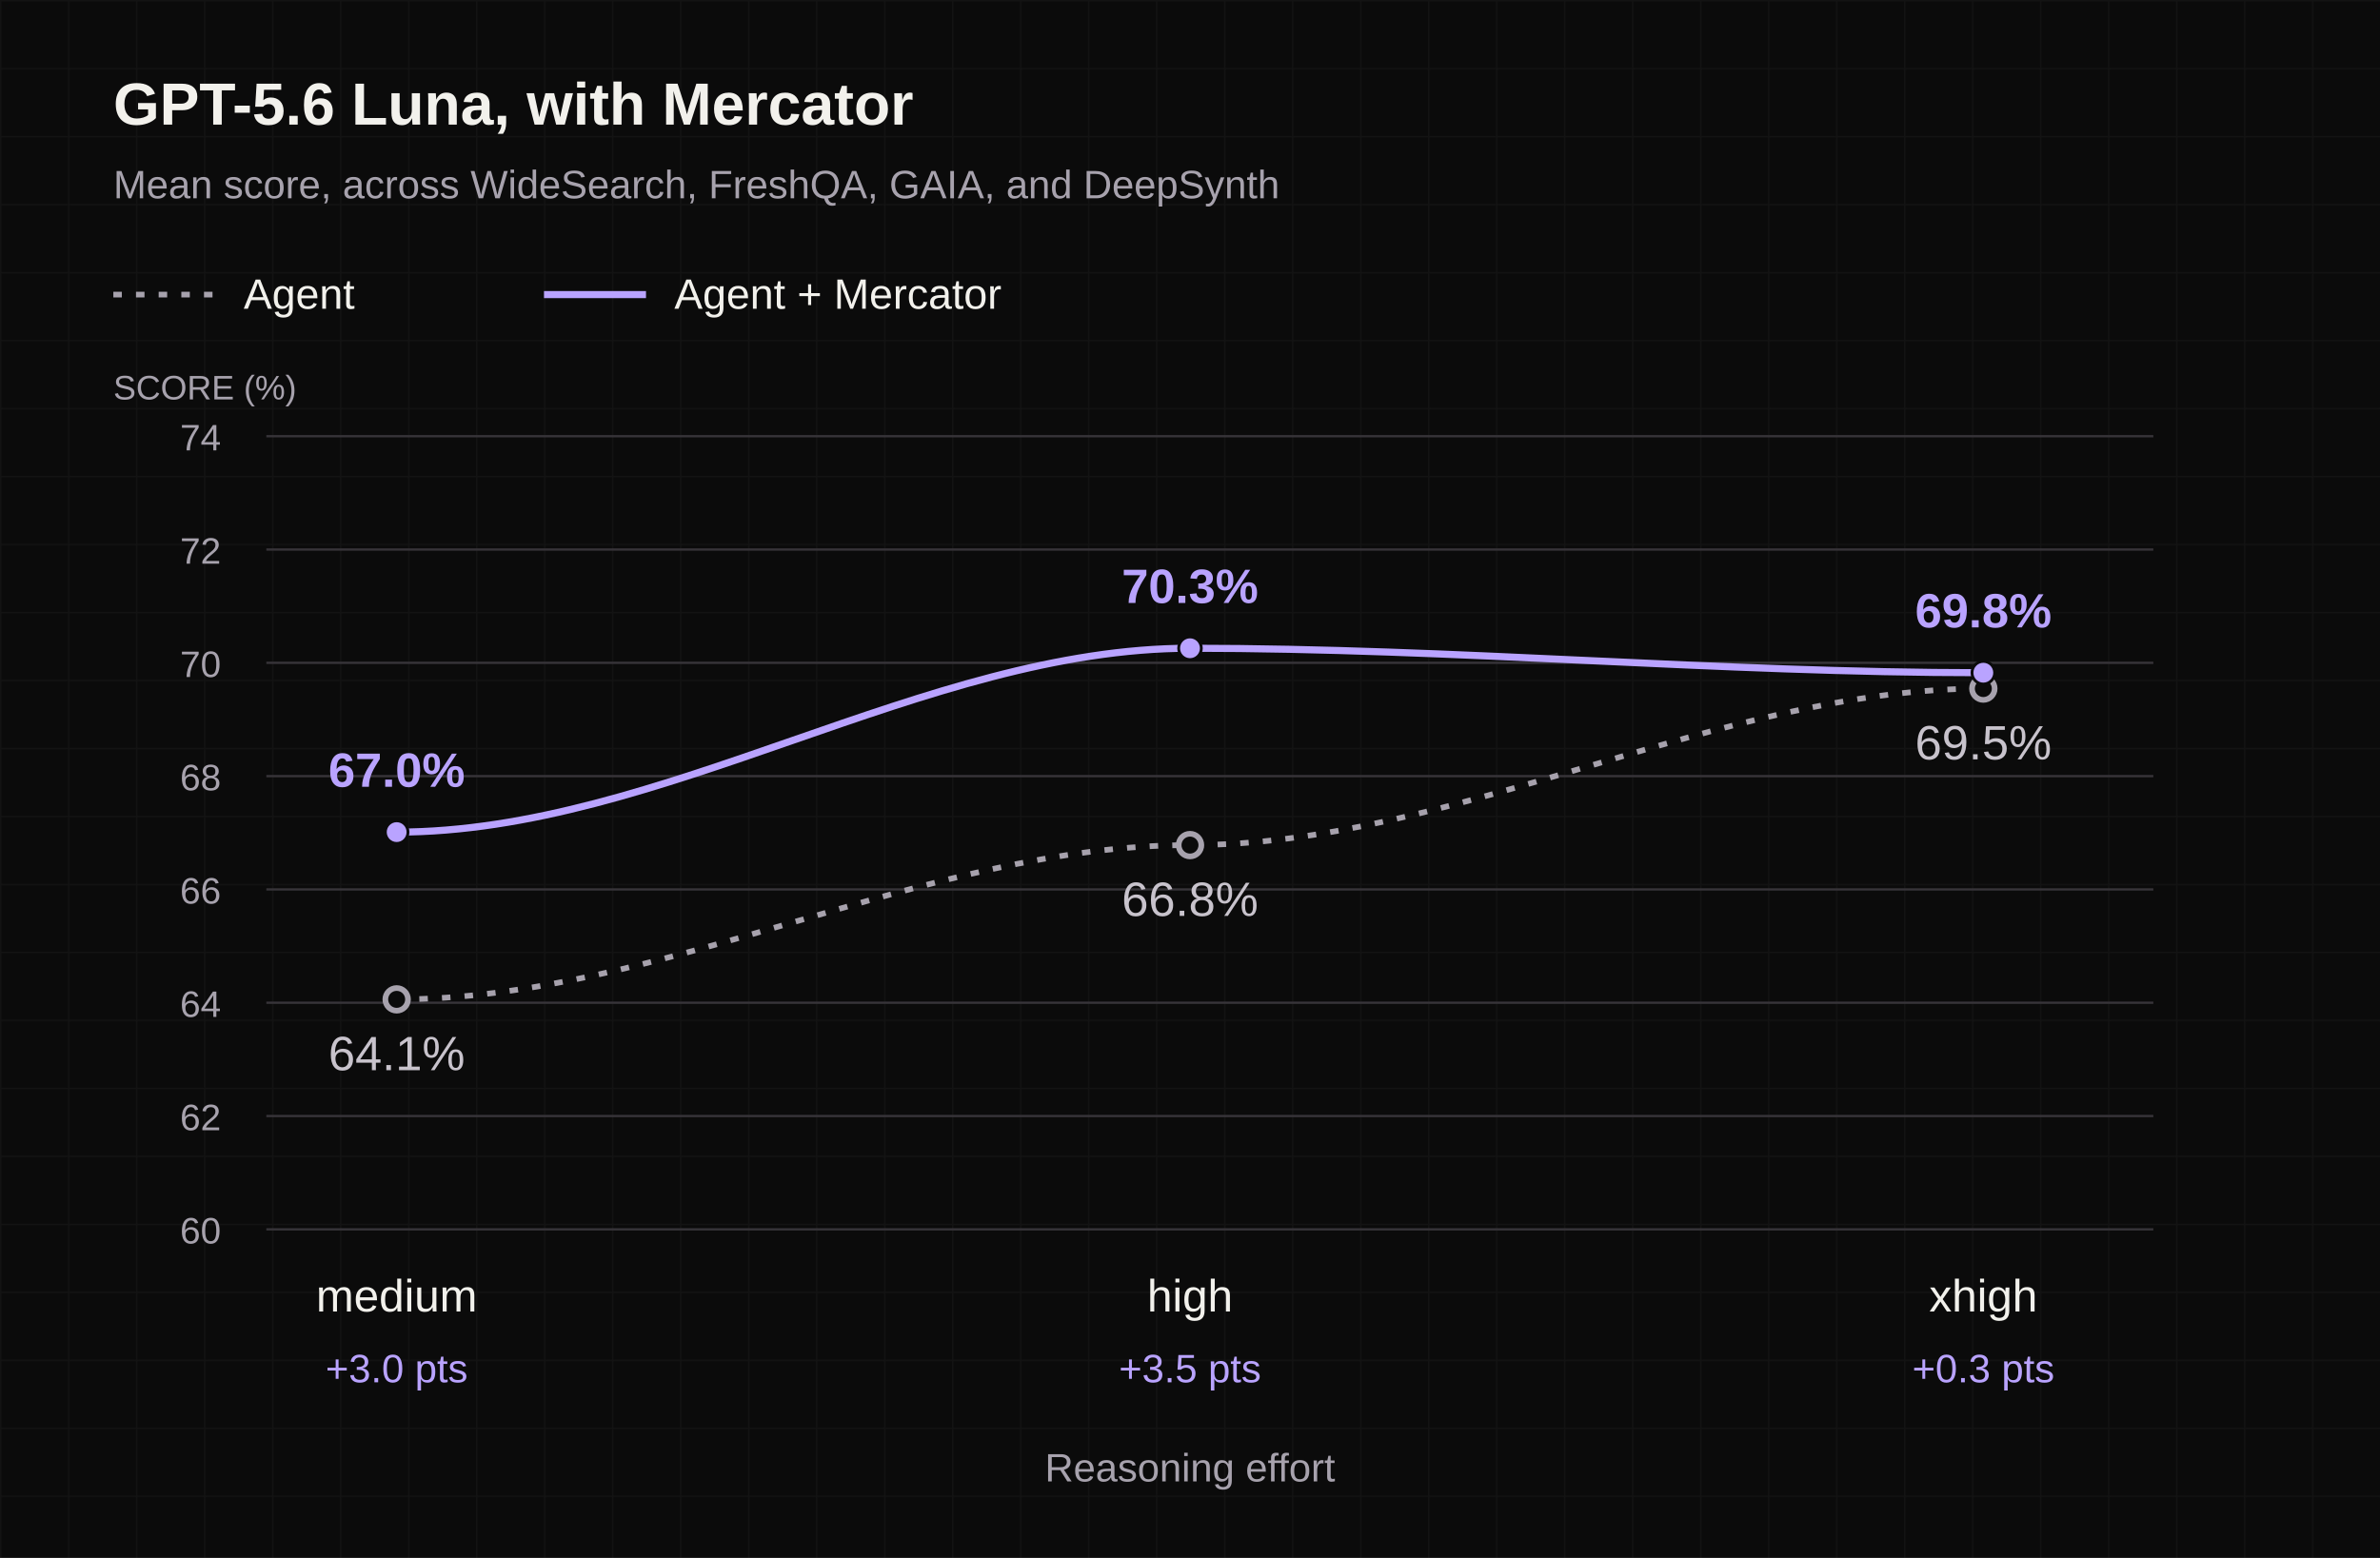
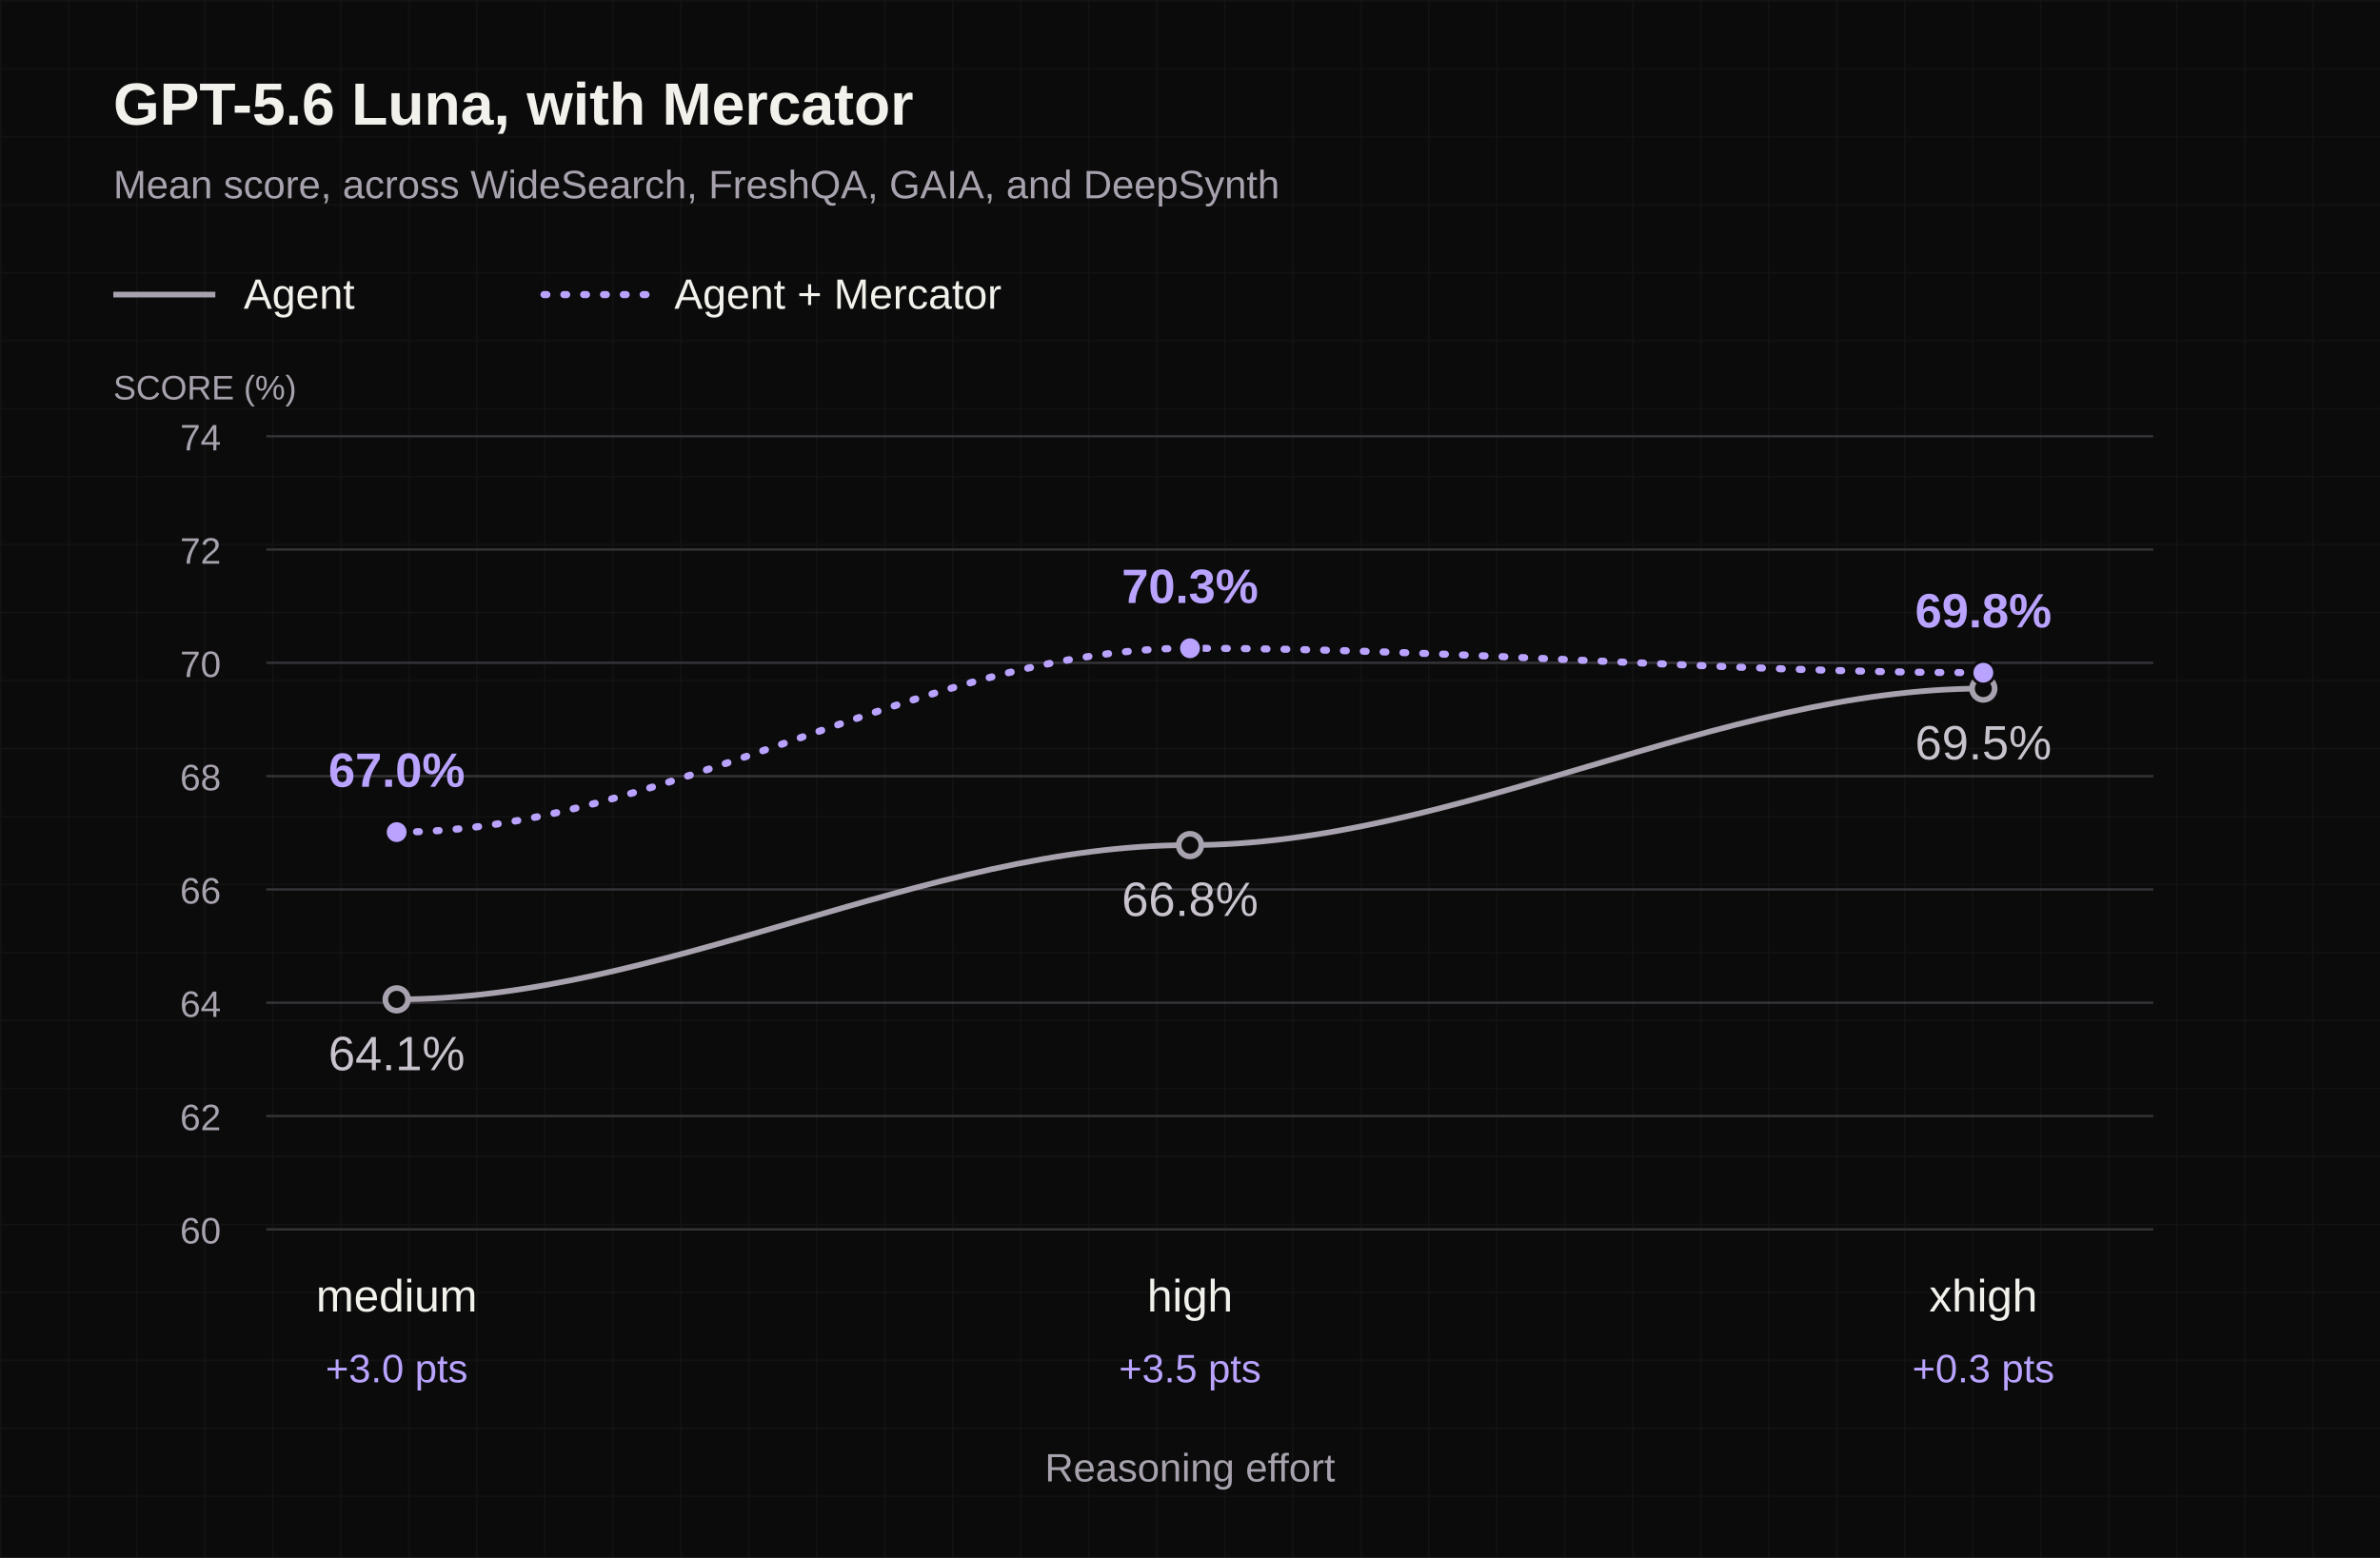
<svg xmlns="http://www.w3.org/2000/svg" width="840" height="550" viewBox="0 0 840 550" fill="none" font-family="Arial, Helvetica, sans-serif">
  <defs>
    <pattern id="mercator-benchmark-grid" width="24" height="24" patternUnits="userSpaceOnUse">
      <path d="M 24 0 H 0 V 24" stroke="#f2f1ec" stroke-opacity=".035" />
    </pattern>
  </defs>
  <rect width="840" height="550" fill="#0b0b0b" />
  <rect width="840" height="550" fill="url(#mercator-benchmark-grid)" />
  <text x="40" y="44" fill="#f2f1ec" font-size="21" font-weight="600">GPT-5.6 Luna, with Mercator</text>
  <text x="40" y="70" fill="#a7a2ad" font-size="14">Mean score, across WideSearch, FreshQA, GAIA, and DeepSynth</text>
-   <path d="M 40 104 H 76" stroke="#a7a2ad" stroke-width="2" stroke-dasharray="3 5" />
+   <path d="M 40 104 H 76" stroke="#a7a2ad" stroke-width="2" />
  <text x="86" y="109" fill="#f2f1ec" font-size="15">Agent</text>
-   <path d="M 192 104 H 228" stroke="#b9a3ff" stroke-width="2.5" />
+   <path d="M 192 104 H 228" stroke="#b9a3ff" stroke-width="2.5" stroke-dasharray="1 6" stroke-linecap="round" />
  <text x="238" y="109" fill="#f2f1ec" font-size="15">Agent + Mercator</text>
  <text x="40" y="141" fill="#a7a2ad" font-size="12">SCORE (%)</text>
  <path d="M 94 434 H 760" stroke="#373439" stroke-width=".8" />
  <text x="78" y="439" text-anchor="end" fill="#a7a2ad" font-size="13">60</text>
  <path d="M 94 394 H 760" stroke="#373439" stroke-width=".8" />
  <text x="78" y="399" text-anchor="end" fill="#a7a2ad" font-size="13">62</text>
  <path d="M 94 354 H 760" stroke="#373439" stroke-width=".8" />
  <text x="78" y="359" text-anchor="end" fill="#a7a2ad" font-size="13">64</text>
  <path d="M 94 314 H 760" stroke="#373439" stroke-width=".8" />
  <text x="78" y="319" text-anchor="end" fill="#a7a2ad" font-size="13">66</text>
  <path d="M 94 274 H 760" stroke="#373439" stroke-width=".8" />
  <text x="78" y="279" text-anchor="end" fill="#a7a2ad" font-size="13">68</text>
  <path d="M 94 234 H 760" stroke="#373439" stroke-width=".8" />
  <text x="78" y="239" text-anchor="end" fill="#a7a2ad" font-size="13">70</text>
  <path d="M 94 194 H 760" stroke="#373439" stroke-width=".8" />
  <text x="78" y="199" text-anchor="end" fill="#a7a2ad" font-size="13">72</text>
  <path d="M 94 154 H 760" stroke="#373439" stroke-width=".8" />
  <text x="78" y="159" text-anchor="end" fill="#a7a2ad" font-size="13">74</text>
-   <path d="M 140 352.812 C 233.333 352.812 326.667 298.349 420 298.349 C 513.333 298.349 606.667 243.087 700 243.087" stroke="#a7a2ad" stroke-width="2" stroke-dasharray="3 5" />
-   <path d="M 140 293.766 C 233.333 293.766 326.667 228.857 420 228.857 C 513.333 228.857 606.667 237.493 700 237.493" stroke="#b9a3ff" stroke-width="2.5" />
+   <path d="M 140 352.812 C 233.333 352.812 326.667 298.349 420 298.349 C 513.333 298.349 606.667 243.087 700 243.087" stroke="#a7a2ad" stroke-width="2" />
+   <path d="M 140 293.766 C 233.333 293.766 326.667 228.857 420 228.857 C 513.333 228.857 606.667 237.493 700 237.493" stroke="#b9a3ff" stroke-width="2.5" stroke-dasharray="1 6" stroke-linecap="round" />
  <circle cx="140" cy="352.812" r="4" fill="#0b0b0b" stroke="#a7a2ad" stroke-width="2" />
  <circle cx="140" cy="293.766" r="4" fill="#b9a3ff" stroke="#0b0b0b" stroke-width="1" />
  <text x="140" y="377.812" fill="#c8c3cc" font-size="17" text-anchor="middle">64.1%</text>
  <text x="140" y="277.766" fill="#b9a3ff" font-size="17" font-weight="600" text-anchor="middle">67.0%</text>
  <text x="140" y="463" fill="#f2f1ec" font-size="16" text-anchor="middle">medium</text>
  <text x="140" y="488" fill="#b9a3ff" font-size="14" text-anchor="middle">+3.0 pts</text>
  <circle cx="420" cy="298.349" r="4" fill="#0b0b0b" stroke="#a7a2ad" stroke-width="2" />
  <circle cx="420" cy="228.857" r="4" fill="#b9a3ff" stroke="#0b0b0b" stroke-width="1" />
  <text x="420" y="323.349" fill="#c8c3cc" font-size="17" text-anchor="middle">66.8%</text>
  <text x="420" y="212.857" fill="#b9a3ff" font-size="17" font-weight="600" text-anchor="middle">70.3%</text>
  <text x="420" y="463" fill="#f2f1ec" font-size="16" text-anchor="middle">high</text>
  <text x="420" y="488" fill="#b9a3ff" font-size="14" text-anchor="middle">+3.5 pts</text>
  <circle cx="700" cy="243.087" r="4" fill="#0b0b0b" stroke="#a7a2ad" stroke-width="2" />
  <circle cx="700" cy="237.493" r="4" fill="#b9a3ff" stroke="#0b0b0b" stroke-width="1" />
  <text x="700" y="268.087" fill="#c8c3cc" font-size="17" text-anchor="middle">69.5%</text>
  <text x="700" y="221.493" fill="#b9a3ff" font-size="17" font-weight="600" text-anchor="middle">69.8%</text>
  <text x="700" y="463" fill="#f2f1ec" font-size="16" text-anchor="middle">xhigh</text>
  <text x="700" y="488" fill="#b9a3ff" font-size="14" text-anchor="middle">+0.3 pts</text>
  <text x="420" y="523" fill="#a7a2ad" font-size="14" text-anchor="middle">Reasoning effort</text>
</svg>
